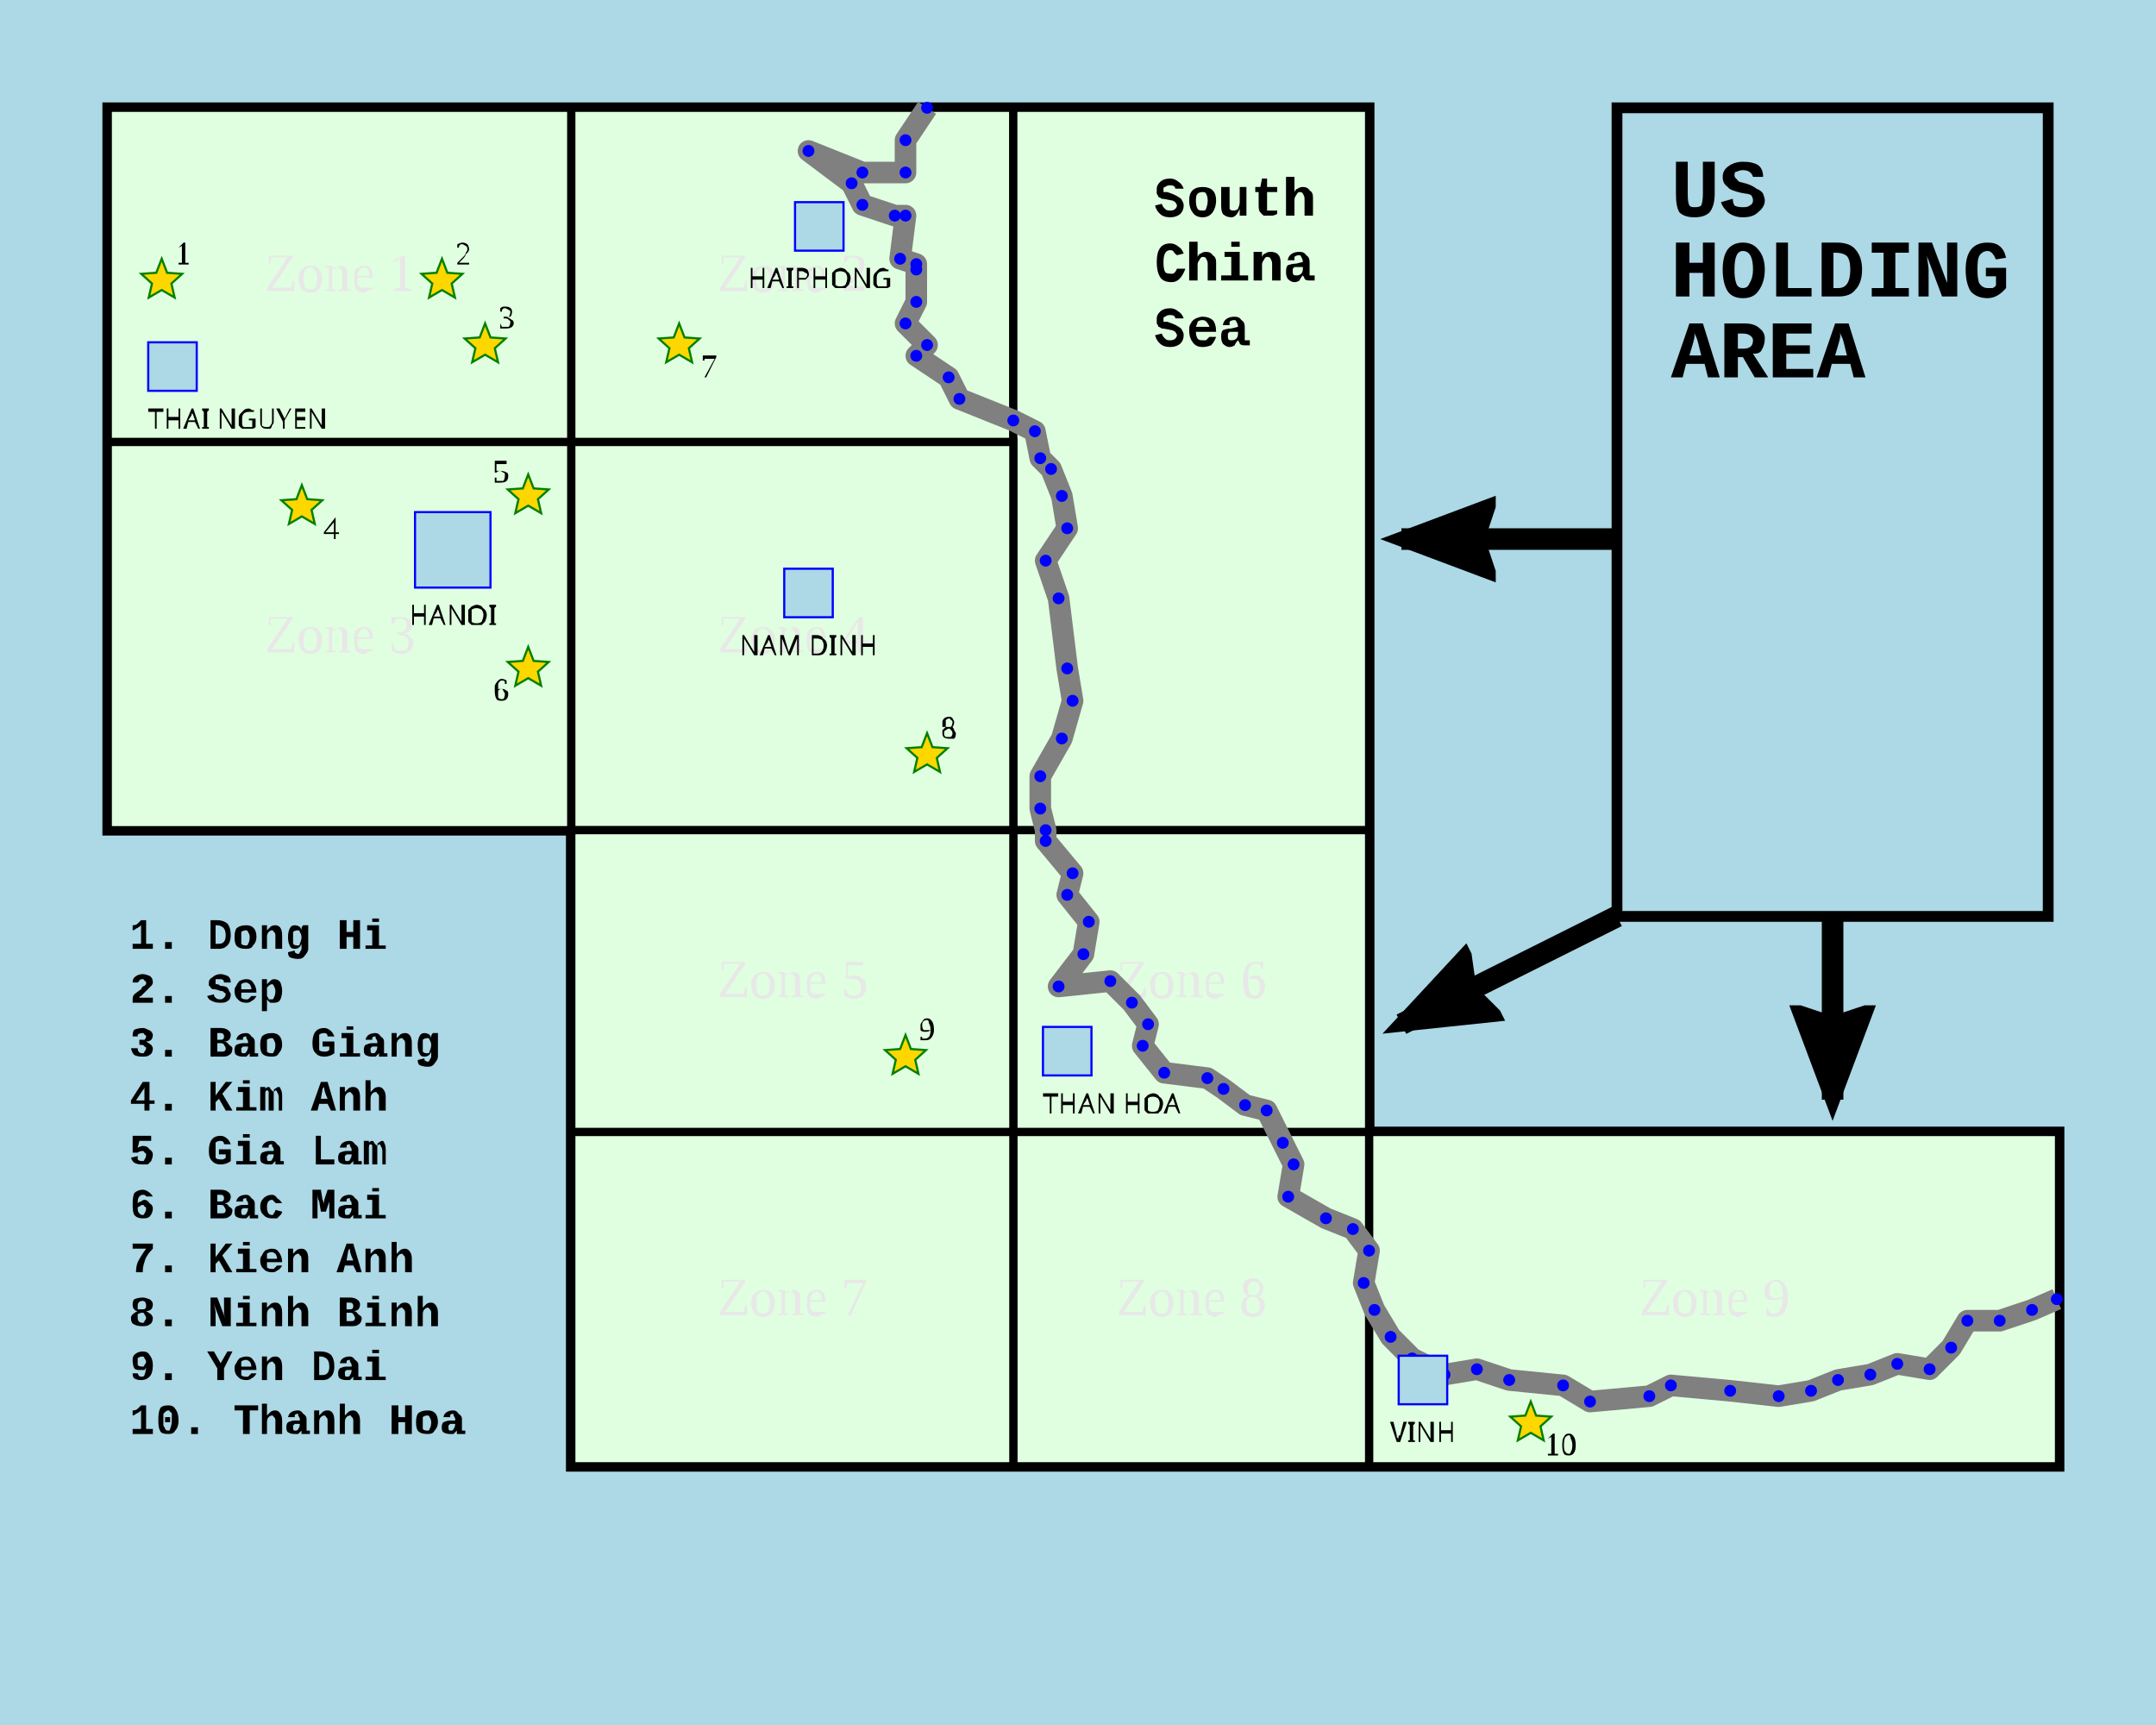
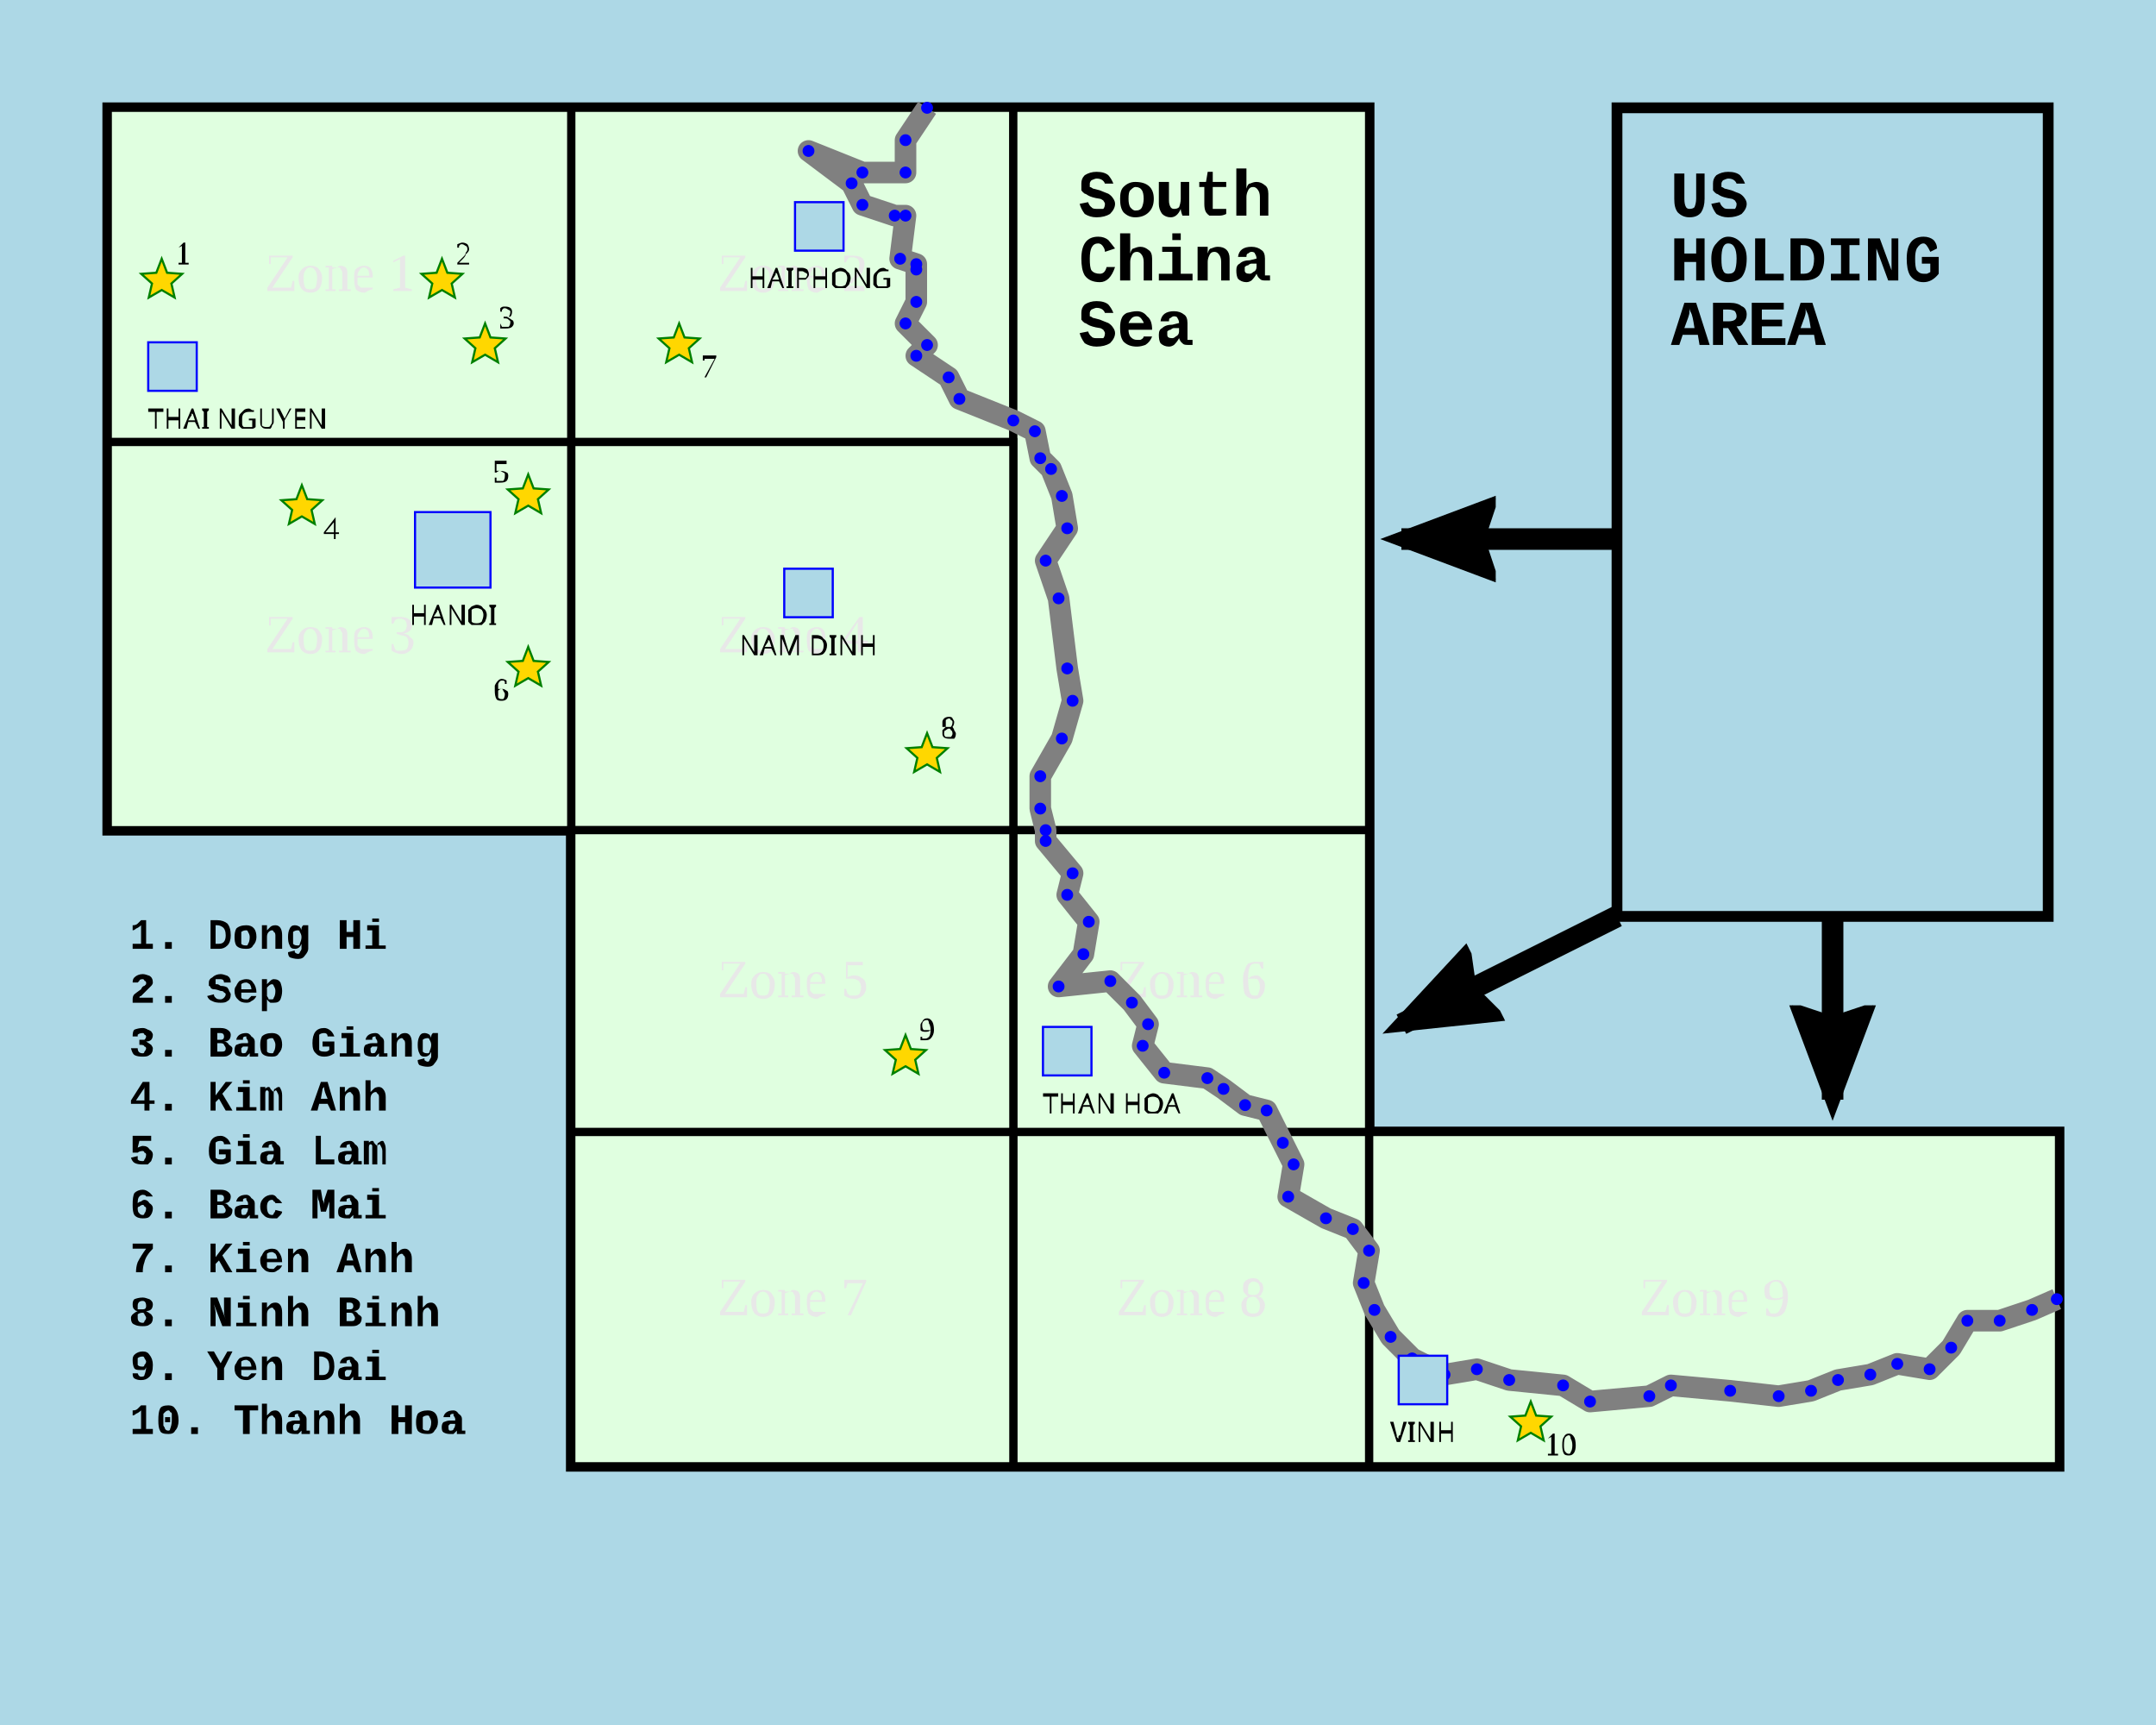
<svg xmlns="http://www.w3.org/2000/svg" width="20.0cm" height="16.0cm" viewBox="0 0 20.0 16.0">
  <rect width="100%" height="100%" fill="lightblue" />
  <g transform="translate(1.0, 1.0)">
    <defs>
      <g transform="scale(0.25)">
        <marker id="arrowhead" viewBox="0 0 80 80" refX="35" refY="25" style="stroke-width: 2px; stroke: black; fill: black" markerWidth="2" markerHeight="3" markerUnits="userSpaceOnUse" orient="auto-start-reverse">
          <path d="M 5,25 L 0,40 L 40,25 L 0,10 Z" />
        </marker>
      </g>
    </defs>
    <path d="M 0,0 L 11.7,0 L 11.7,9.5 L 18.1,9.5 L 18.1,12.6 L 4.3,12.6 L 4.3,6.7 L 0,6.7 Z" fill="none" stroke="black" stroke-width="0.1" />
    <rect x="0" y="0" width="4.3" height="3.1" fill="#E0FFE0" stroke="black" stroke-width="0.002cm" />
    <text x="2.15" y="1.55" fill="#E8E8E8" font-size="0.5" text-anchor="middle" dy=".3em">Zone 1</text>
    <rect x="4.3" y="0" width="4.1" height="3.1" fill="#E0FFE0" stroke="black" stroke-width="0.002cm" />
    <text x="6.35" y="1.55" fill="#E8E8E8" font-size="0.5" text-anchor="middle" dy=".3em">Zone 2</text>
    <rect x="8.4" y="0" width="3.3" height="6.7" fill="#E0FFE0" stroke="black" stroke-width="0.002cm" />
    <text x="10.05" y="3.35" fill="#E8E8E8" font-size="0.5" text-anchor="middle" dy=".3em" />
    <rect x="0" y="3.1" width="4.3" height="3.6" fill="#E0FFE0" stroke="black" stroke-width="0.002cm" />
    <text x="2.15" y="4.9" fill="#E8E8E8" font-size="0.5" text-anchor="middle" dy=".3em">Zone 3</text>
    <rect x="4.3" y="3.1" width="4.1" height="3.6" fill="#E0FFE0" stroke="black" stroke-width="0.002cm" />
    <text x="6.35" y="4.9" fill="#E8E8E8" font-size="0.5" text-anchor="middle" dy=".3em">Zone 4</text>
    <rect x="8.4" y="6.7" width="3.3" height="2.8" fill="#E0FFE0" stroke="black" stroke-width="0.002cm" />
    <text x="10.05" y="8.1" fill="#E8E8E8" font-size="0.5" text-anchor="middle" dy=".3em">Zone 6</text>
    <rect x="4.3" y="6.7" width="4.1" height="2.8" fill="#E0FFE0" stroke="black" stroke-width="0.002cm" />
    <text x="6.35" y="8.1" fill="#E8E8E8" font-size="0.5" text-anchor="middle" dy=".3em">Zone 5</text>
    <rect x="11.7" y="9.5" width="6.4" height="3.1" fill="#E0FFE0" stroke="black" stroke-width="0.002cm" />
    <text x="14.9" y="11.05" fill="#E8E8E8" font-size="0.5" text-anchor="middle" dy=".3em">Zone 9</text>
    <rect x="8.4" y="9.5" width="3.3" height="3.1" fill="#E0FFE0" stroke="black" stroke-width="0.002cm" />
    <text x="10.05" y="11.05" fill="#E8E8E8" font-size="0.5" text-anchor="middle" dy=".3em">Zone 8</text>
    <rect x="4.3" y="9.5" width="4.1" height="3.1" fill="#E0FFE0" stroke="black" stroke-width="0.002cm" />
    <text x="6.35" y="11.05" fill="#E8E8E8" font-size="0.5" text-anchor="middle" dy=".3em">Zone 7</text>
    <path d="M 7.6,0 7.4,0.3 7.4,0.6 7.0,0.6 6.5,0.4 6.9,0.7 7.0,0.9 7.3,1.0 7.4,1.0 7.35,1.4 7.5,1.45 7.5,1.5 7.5,1.8 7.4,2.0 7.6,2.2 7.5,2.3 7.8,2.5 7.9,2.7 8.4,2.9 8.6,3.0 8.65,3.25 8.75,3.35 8.85,3.6 8.9,3.9 8.7,4.2 8.82,4.55 8.9,5.2 8.95,5.5 8.85,5.85 8.65,6.2 8.65,6.5 8.7,6.7 8.7,6.8 8.95,7.1 8.9,7.3 9.1,7.55 9.05,7.85 8.82,8.15 9.3,8.1 9.5,8.3 9.65,8.5 9.6,8.7 9.8,8.95 10.2,9.0 10.35,9.1 10.55,9.25 10.75,9.3 10.9,9.6 11.0,9.8 10.95,10.1 11.3,10.3 11.55,10.4 11.7,10.6 11.65,10.9 11.75,11.15 11.9,11.4 12.1,11.6 12.4,11.75 12.7,11.7 13.0,11.8 13.5,11.85 13.75,12.0 14.3,11.95 14.5,11.85 15.05,11.9 15.5,11.95 15.8,11.9 16.05,11.8 16.35,11.75 16.6,11.65 16.9,11.7 17.1,11.5 17.25,11.25 17.55,11.25 17.85,11.15 18.08,11.05" fill="none" stroke="gray" stroke-width="0.2" stroke-linejoin="round" />
    <circle cx="7.6" cy="0" r="0.05" fill="blue" stroke="blue" stroke-width="0.01" />
    <circle cx="7.4" cy="0.3" r="0.05" fill="blue" stroke="blue" stroke-width="0.01" />
    <circle cx="7.4" cy="0.6" r="0.05" fill="blue" stroke="blue" stroke-width="0.01" />
    <circle cx="7.0" cy="0.6" r="0.05" fill="blue" stroke="blue" stroke-width="0.01" />
    <circle cx="6.5" cy="0.4" r="0.05" fill="blue" stroke="blue" stroke-width="0.01" />
    <circle cx="6.9" cy="0.7" r="0.05" fill="blue" stroke="blue" stroke-width="0.01" />
    <circle cx="7.0" cy="0.9" r="0.05" fill="blue" stroke="blue" stroke-width="0.01" />
    <circle cx="7.3" cy="1.0" r="0.05" fill="blue" stroke="blue" stroke-width="0.01" />
    <circle cx="7.4" cy="1.0" r="0.05" fill="blue" stroke="blue" stroke-width="0.01" />
    <circle cx="7.35" cy="1.4" r="0.05" fill="blue" stroke="blue" stroke-width="0.01" />
    <circle cx="7.5" cy="1.45" r="0.05" fill="blue" stroke="blue" stroke-width="0.01" />
    <circle cx="7.5" cy="1.5" r="0.05" fill="blue" stroke="blue" stroke-width="0.01" />
    <circle cx="7.5" cy="1.8" r="0.05" fill="blue" stroke="blue" stroke-width="0.01" />
    <circle cx="7.4" cy="2.0" r="0.05" fill="blue" stroke="blue" stroke-width="0.01" />
    <circle cx="7.6" cy="2.2" r="0.05" fill="blue" stroke="blue" stroke-width="0.01" />
    <circle cx="7.5" cy="2.3" r="0.05" fill="blue" stroke="blue" stroke-width="0.01" />
    <circle cx="7.8" cy="2.5" r="0.05" fill="blue" stroke="blue" stroke-width="0.01" />
    <circle cx="7.9" cy="2.7" r="0.05" fill="blue" stroke="blue" stroke-width="0.01" />
    <circle cx="8.4" cy="2.9" r="0.05" fill="blue" stroke="blue" stroke-width="0.01" />
    <circle cx="8.6" cy="3.0" r="0.05" fill="blue" stroke="blue" stroke-width="0.01" />
    <circle cx="8.65" cy="3.25" r="0.05" fill="blue" stroke="blue" stroke-width="0.01" />
    <circle cx="8.75" cy="3.35" r="0.05" fill="blue" stroke="blue" stroke-width="0.01" />
    <circle cx="8.85" cy="3.6" r="0.05" fill="blue" stroke="blue" stroke-width="0.01" />
    <circle cx="8.9" cy="3.9" r="0.05" fill="blue" stroke="blue" stroke-width="0.01" />
    <circle cx="8.7" cy="4.2" r="0.05" fill="blue" stroke="blue" stroke-width="0.01" />
    <circle cx="8.82" cy="4.55" r="0.05" fill="blue" stroke="blue" stroke-width="0.01" />
    <circle cx="8.9" cy="5.2" r="0.05" fill="blue" stroke="blue" stroke-width="0.01" />
    <circle cx="8.95" cy="5.5" r="0.05" fill="blue" stroke="blue" stroke-width="0.01" />
    <circle cx="8.85" cy="5.85" r="0.05" fill="blue" stroke="blue" stroke-width="0.01" />
    <circle cx="8.65" cy="6.2" r="0.05" fill="blue" stroke="blue" stroke-width="0.01" />
    <circle cx="8.65" cy="6.5" r="0.05" fill="blue" stroke="blue" stroke-width="0.01" />
    <circle cx="8.7" cy="6.7" r="0.05" fill="blue" stroke="blue" stroke-width="0.01" />
    <circle cx="8.7" cy="6.8" r="0.05" fill="blue" stroke="blue" stroke-width="0.01" />
    <circle cx="8.95" cy="7.1" r="0.05" fill="blue" stroke="blue" stroke-width="0.01" />
    <circle cx="8.9" cy="7.3" r="0.05" fill="blue" stroke="blue" stroke-width="0.01" />
    <circle cx="9.1" cy="7.55" r="0.05" fill="blue" stroke="blue" stroke-width="0.01" />
    <circle cx="9.05" cy="7.85" r="0.05" fill="blue" stroke="blue" stroke-width="0.01" />
    <circle cx="8.82" cy="8.15" r="0.05" fill="blue" stroke="blue" stroke-width="0.01" />
    <circle cx="9.3" cy="8.1" r="0.05" fill="blue" stroke="blue" stroke-width="0.01" />
    <circle cx="9.5" cy="8.3" r="0.05" fill="blue" stroke="blue" stroke-width="0.01" />
    <circle cx="9.65" cy="8.5" r="0.05" fill="blue" stroke="blue" stroke-width="0.01" />
    <circle cx="9.6" cy="8.7" r="0.05" fill="blue" stroke="blue" stroke-width="0.01" />
    <circle cx="9.8" cy="8.95" r="0.05" fill="blue" stroke="blue" stroke-width="0.01" />
    <circle cx="10.2" cy="9.0" r="0.05" fill="blue" stroke="blue" stroke-width="0.01" />
    <circle cx="10.35" cy="9.1" r="0.05" fill="blue" stroke="blue" stroke-width="0.01" />
    <circle cx="10.55" cy="9.25" r="0.05" fill="blue" stroke="blue" stroke-width="0.01" />
    <circle cx="10.75" cy="9.3" r="0.05" fill="blue" stroke="blue" stroke-width="0.01" />
    <circle cx="10.9" cy="9.6" r="0.05" fill="blue" stroke="blue" stroke-width="0.01" />
    <circle cx="11.0" cy="9.8" r="0.05" fill="blue" stroke="blue" stroke-width="0.01" />
    <circle cx="10.95" cy="10.1" r="0.05" fill="blue" stroke="blue" stroke-width="0.01" />
    <circle cx="11.3" cy="10.3" r="0.05" fill="blue" stroke="blue" stroke-width="0.01" />
    <circle cx="11.55" cy="10.4" r="0.05" fill="blue" stroke="blue" stroke-width="0.01" />
    <circle cx="11.7" cy="10.6" r="0.05" fill="blue" stroke="blue" stroke-width="0.01" />
    <circle cx="11.65" cy="10.9" r="0.05" fill="blue" stroke="blue" stroke-width="0.01" />
    <circle cx="11.75" cy="11.15" r="0.05" fill="blue" stroke="blue" stroke-width="0.01" />
    <circle cx="11.9" cy="11.4" r="0.05" fill="blue" stroke="blue" stroke-width="0.01" />
    <circle cx="12.1" cy="11.6" r="0.05" fill="blue" stroke="blue" stroke-width="0.01" />
    <circle cx="12.4" cy="11.75" r="0.05" fill="blue" stroke="blue" stroke-width="0.01" />
    <circle cx="12.7" cy="11.7" r="0.05" fill="blue" stroke="blue" stroke-width="0.01" />
    <circle cx="13.0" cy="11.8" r="0.05" fill="blue" stroke="blue" stroke-width="0.01" />
    <circle cx="13.5" cy="11.85" r="0.05" fill="blue" stroke="blue" stroke-width="0.01" />
    <circle cx="13.75" cy="12.0" r="0.05" fill="blue" stroke="blue" stroke-width="0.01" />
    <circle cx="14.3" cy="11.95" r="0.05" fill="blue" stroke="blue" stroke-width="0.01" />
    <circle cx="14.5" cy="11.85" r="0.05" fill="blue" stroke="blue" stroke-width="0.01" />
    <circle cx="15.05" cy="11.9" r="0.05" fill="blue" stroke="blue" stroke-width="0.01" />
    <circle cx="15.5" cy="11.95" r="0.05" fill="blue" stroke="blue" stroke-width="0.01" />
    <circle cx="15.8" cy="11.9" r="0.05" fill="blue" stroke="blue" stroke-width="0.01" />
    <circle cx="16.05" cy="11.8" r="0.05" fill="blue" stroke="blue" stroke-width="0.01" />
    <circle cx="16.35" cy="11.75" r="0.05" fill="blue" stroke="blue" stroke-width="0.01" />
    <circle cx="16.6" cy="11.65" r="0.05" fill="blue" stroke="blue" stroke-width="0.01" />
    <circle cx="16.9" cy="11.7" r="0.05" fill="blue" stroke="blue" stroke-width="0.01" />
    <circle cx="17.1" cy="11.5" r="0.05" fill="blue" stroke="blue" stroke-width="0.01" />
    <circle cx="17.25" cy="11.25" r="0.05" fill="blue" stroke="blue" stroke-width="0.01" />
    <circle cx="17.55" cy="11.25" r="0.05" fill="blue" stroke="blue" stroke-width="0.01" />
    <circle cx="17.85" cy="11.15" r="0.05" fill="blue" stroke="blue" stroke-width="0.01" />
    <circle cx="18.08" cy="11.05" r="0.05" fill="blue" stroke="blue" stroke-width="0.01" />
    <polygon points="0.5,1.4 0.55,1.53 0.69,1.54 0.59,1.63 0.62,1.76 0.5,1.69 0.38,1.76 0.41,1.63 0.31,1.54 0.45,1.53" fill="gold" stroke="green" stroke-width="0.02" />
    <text x="0.7" y="1.45" font-size="0.3" fill="black" text-anchor="middle">1</text>
    <polygon points="3.1,1.4 3.15,1.53 3.29,1.54 3.19,1.63 3.22,1.76 3.1,1.69 2.98,1.76 3.01,1.63 2.91,1.54 3.05,1.53" fill="gold" stroke="green" stroke-width="0.02" />
    <text x="3.3" y="1.45" font-size="0.3" fill="black" text-anchor="middle">2</text>
    <polygon points="3.5,2.0 3.55,2.13 3.69,2.14 3.59,2.23 3.62,2.36 3.5,2.29 3.38,2.36 3.41,2.23 3.31,2.14 3.45,2.13" fill="gold" stroke="green" stroke-width="0.02" />
    <text x="3.7" y="2.05" font-size="0.3" fill="black" text-anchor="middle">3</text>
    <polygon points="1.8,3.5 1.85,3.63 1.99,3.64 1.89,3.73 1.92,3.86 1.8,3.79 1.68,3.86 1.71,3.73 1.61,3.64 1.75,3.63" fill="gold" stroke="green" stroke-width="0.02" />
    <text x="2.08" y="4.0" font-size="0.3" fill="black" text-anchor="middle">4</text>
    <polygon points="3.9,3.4 3.95,3.53 4.09,3.54 3.99,3.63 4.02,3.76 3.9,3.69 3.78,3.76 3.81,3.63 3.71,3.54 3.85,3.53" fill="gold" stroke="green" stroke-width="0.02" />
    <text x="3.65" y="3.48" font-size="0.3" fill="black" text-anchor="middle">5</text>
    <polygon points="3.9,5.0 3.95,5.13 4.09,5.14 3.99,5.23 4.02,5.36 3.9,5.29 3.78,5.36 3.81,5.23 3.71,5.14 3.85,5.13" fill="gold" stroke="green" stroke-width="0.02" />
    <text x="3.65" y="5.5" font-size="0.3" fill="black" text-anchor="middle">6</text>
    <polygon points="5.3,2.0 5.35,2.13 5.49,2.14 5.39,2.23 5.42,2.36 5.3,2.29 5.18,2.36 5.21,2.23 5.11,2.14 5.25,2.13" fill="gold" stroke="green" stroke-width="0.02" />
    <text x="5.58" y="2.5" font-size="0.3" fill="black" text-anchor="middle">7</text>
    <polygon points="7.6,5.8 7.65,5.93 7.79,5.94 7.69,6.03 7.72,6.16 7.6,6.09 7.48,6.16 7.51,6.03 7.41,5.94 7.55,5.93" fill="gold" stroke="green" stroke-width="0.02" />
    <text x="7.8" y="5.85" font-size="0.3" fill="black" text-anchor="middle">8</text>
    <polygon points="7.4,8.6 7.45,8.73 7.59,8.74 7.49,8.83 7.52,8.96 7.4,8.89 7.28,8.96 7.31,8.83 7.21,8.74 7.35,8.73" fill="gold" stroke="green" stroke-width="0.02" />
    <text x="7.6" y="8.65" font-size="0.3" fill="black" text-anchor="middle">9</text>
    <polygon points="13.2,12.0 13.25,12.13 13.39,12.14 13.29,12.23 13.32,12.36 13.2,12.29 13.08,12.36 13.11,12.23 13.01,12.14 13.15,12.13" fill="gold" stroke="green" stroke-width="0.02" />
    <text x="13.48" y="12.5" font-size="0.3" fill="black" text-anchor="middle">10</text>
    <polygon points="0.375,2.175 0.825,2.175 0.825,2.625 0.375,2.625" fill="lightblue" stroke="blue" stroke-width="0.02" />
    <text x="0.375" y="2.975" text-anchor="start" font-family="sans-serif" font-size="0.25" fill="black">THAI NGUYEN</text>
    <polygon points="6.375,0.875 6.825,0.875 6.825,1.325 6.375,1.325" fill="lightblue" stroke="blue" stroke-width="0.02" />
    <text x="6.6" y="1.675" text-anchor="middle" font-family="sans-serif" font-size="0.25" fill="black">HAIPHONG</text>
    <polygon points="2.85,3.75 3.55,3.75 3.55,4.45 2.85,4.45" fill="lightblue" stroke="blue" stroke-width="0.02" />
    <text x="3.2" y="4.8" text-anchor="middle" font-family="sans-serif" font-size="0.25" fill="black">HANOI</text>
    <polygon points="6.275,4.275 6.725,4.275 6.725,4.725 6.275,4.725" fill="lightblue" stroke="blue" stroke-width="0.02" />
    <text x="6.5" y="5.075" text-anchor="middle" font-family="sans-serif" font-size="0.25" fill="black">NAM DINH</text>
    <polygon points="8.675,8.525 9.125,8.525 9.125,8.975 8.675,8.975" fill="lightblue" stroke="blue" stroke-width="0.02" />
    <text x="8.675" y="9.325" text-anchor="start" font-family="sans-serif" font-size="0.25" fill="black">THAN HOA</text>
    <polygon points="11.975,11.575 12.425,11.575 12.425,12.025 11.975,12.025" fill="lightblue" stroke="blue" stroke-width="0.02" />
    <text x="12.2" y="12.375" text-anchor="middle" font-family="sans-serif" font-size="0.25" fill="black">VINH</text>
    <text x="0.2" y="7.8" font-size="0.4" fill="black" font-weight="bold" font-family="'Courier New', Courier, monospace">1. Dong Hi</text>
    <text x="0.2" y="8.3" font-size="0.4" fill="black" font-weight="bold" font-family="'Courier New', Courier, monospace">2. Sep</text>
    <text x="0.2" y="8.8" font-size="0.4" fill="black" font-weight="bold" font-family="'Courier New', Courier, monospace">3. Bao Giang</text>
    <text x="0.2" y="9.3" font-size="0.4" fill="black" font-weight="bold" font-family="'Courier New', Courier, monospace">4. Kim Anh</text>
    <text x="0.2" y="9.8" font-size="0.4" fill="black" font-weight="bold" font-family="'Courier New', Courier, monospace">5. Gia Lam</text>
    <text x="0.2" y="10.3" font-size="0.4" fill="black" font-weight="bold" font-family="'Courier New', Courier, monospace">6. Bac Mai</text>
    <text x="0.2" y="10.8" font-size="0.4" fill="black" font-weight="bold" font-family="'Courier New', Courier, monospace">7. Kien Anh</text>
    <text x="0.2" y="11.3" font-size="0.4" fill="black" font-weight="bold" font-family="'Courier New', Courier, monospace">8. Ninh Binh</text>
    <text x="0.2" y="11.8" font-size="0.4" fill="black" font-weight="bold" font-family="'Courier New', Courier, monospace">9. Yen Dai</text>
    <text x="0.2" y="12.3" font-size="0.4" fill="black" font-weight="bold" font-family="'Courier New', Courier, monospace">10. Thanh Hoa</text>
    <path d="M 14.0,0 L 18.0,0 L 18.0,7.5 L 14.0,7.5 Z" fill="none" stroke="black" stroke-width="0.1" />
-     <text x="14.5" y="1.0" font-size="0.75" fill="black" text-anchor="left" font-weight="bold" font-family="'Courier New', Courier, monospace">US</text>
-     <text x="14.5" y="1.75" font-size="0.75" fill="black" text-anchor="left" font-weight="bold" font-family="'Courier New', Courier, monospace">HOLDING</text>
-     <text x="14.5" y="2.5" font-size="0.75" fill="black" text-anchor="left" font-weight="bold" font-family="'Courier New', Courier, monospace">AREA</text>
+     <text x="14.5" y="1.0" font-size="0.6" fill="black" text-anchor="left" font-weight="bold" font-family="'Courier New', Courier, monospace">US</text>
+     <text x="14.5" y="1.6" font-size="0.6" fill="black" text-anchor="left" font-weight="bold" font-family="'Courier New', Courier, monospace">HOLDING</text>
+     <text x="14.5" y="2.2" font-size="0.6" fill="black" text-anchor="left" font-weight="bold" font-family="'Courier New', Courier, monospace">AREA</text>
    <path d="M 14.0, 4.0 L 12.0, 4.0" fill="black" stroke="black" stroke-width="0.2" marker-end="url(#arrowhead)" />
    <path d="M 14.0, 7.5 L 12.0, 8.5" fill="black" stroke="black" stroke-width="0.2" marker-end="url(#arrowhead)" />
    <path d="M 16.0, 7.5 L 16.0, 9.2" fill="black" stroke="black" stroke-width="0.2" marker-end="url(#arrowhead)" />
-     <text x="9.7" y="1.0" font-size="0.5" fill="black" font-weight="bold" font-family="'Courier New', Courier, monospace" text-anchor="left">South</text>
-     <text x="9.7" y="1.6" font-size="0.5" fill="black" font-weight="bold" font-family="'Courier New', Courier, monospace" text-anchor="left">China</text>
-     <text x="9.7" y="2.2" font-size="0.5" fill="black" font-weight="bold" font-family="'Courier New', Courier, monospace" text-anchor="left">Sea</text>
+     <text x="9.0" y="1.0" font-size="0.6" fill="black" font-weight="bold" font-family="'Courier New', Courier, monospace" text-anchor="left">South</text>
+     <text x="9.0" y="1.6" font-size="0.6" fill="black" font-weight="bold" font-family="'Courier New', Courier, monospace" text-anchor="left">China</text>
+     <text x="9.0" y="2.2" font-size="0.6" fill="black" font-weight="bold" font-family="'Courier New', Courier, monospace" text-anchor="left">Sea</text>
  </g>
</svg>
